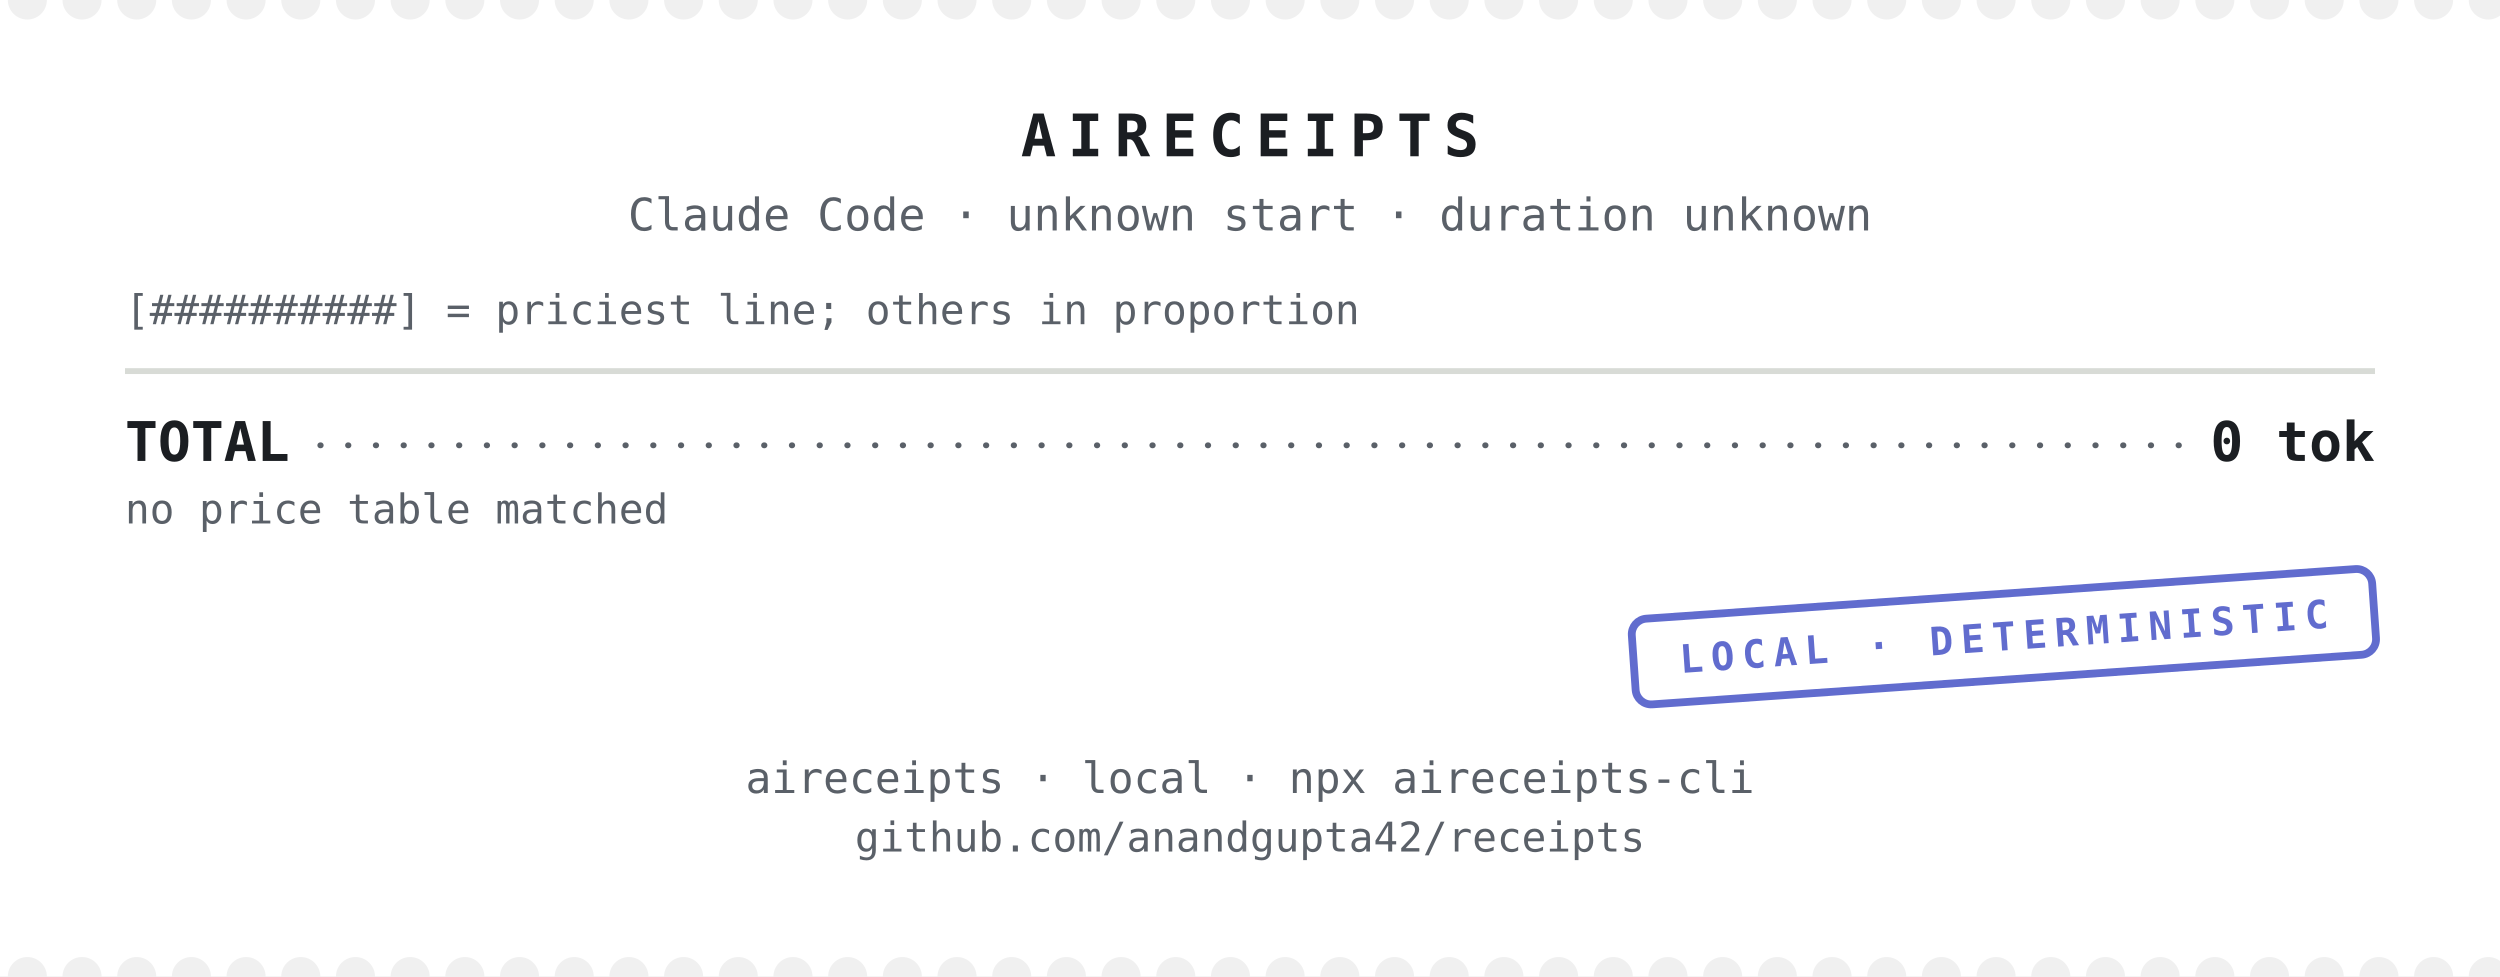
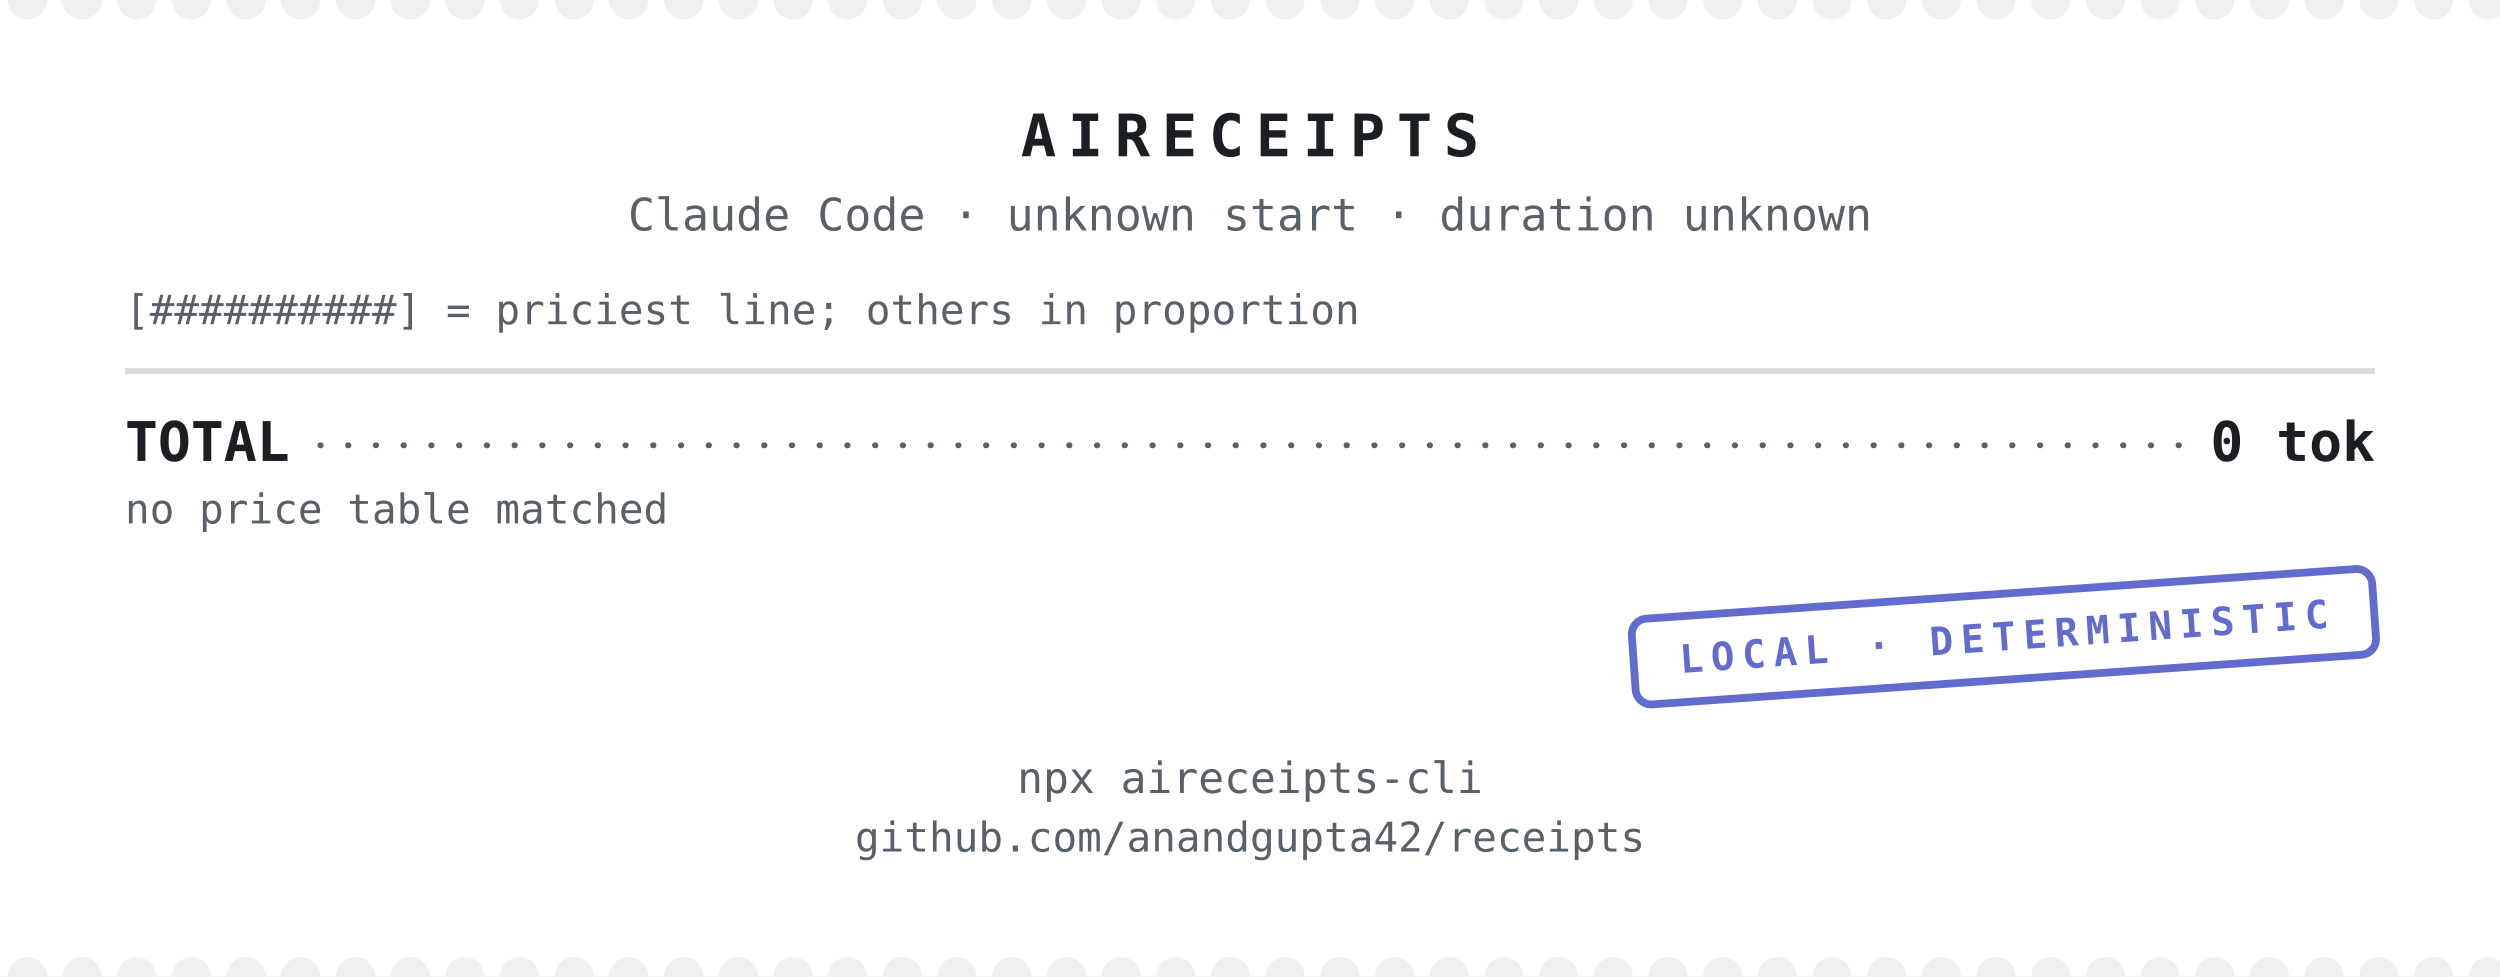
<svg xmlns="http://www.w3.org/2000/svg" width="640" height="250" viewBox="0 0 640 250" font-family="&quot;SF Mono&quot;,&quot;Cascadia Code&quot;,&quot;JetBrains Mono&quot;,Menlo,Consolas,monospace" role="img" aria-label="aireceipts cost receipt">
  <g transform="translate(0 0)">
    <defs>
      <mask id="perf-0" maskUnits="userSpaceOnUse" x="-5" y="-5" width="650" height="260">
        <rect x="0" y="0" width="640" height="250" fill="#FFFFFF" />
        <g class="perf-top">
          <circle cx="7" cy="0" r="5" fill="#000000" />
          <circle cx="21" cy="0" r="5" fill="#000000" />
          <circle cx="35" cy="0" r="5" fill="#000000" />
          <circle cx="49" cy="0" r="5" fill="#000000" />
          <circle cx="63" cy="0" r="5" fill="#000000" />
          <circle cx="77" cy="0" r="5" fill="#000000" />
          <circle cx="91" cy="0" r="5" fill="#000000" />
          <circle cx="105" cy="0" r="5" fill="#000000" />
          <circle cx="119" cy="0" r="5" fill="#000000" />
          <circle cx="133" cy="0" r="5" fill="#000000" />
          <circle cx="147" cy="0" r="5" fill="#000000" />
          <circle cx="161" cy="0" r="5" fill="#000000" />
          <circle cx="175" cy="0" r="5" fill="#000000" />
          <circle cx="189" cy="0" r="5" fill="#000000" />
          <circle cx="203" cy="0" r="5" fill="#000000" />
          <circle cx="217" cy="0" r="5" fill="#000000" />
          <circle cx="231" cy="0" r="5" fill="#000000" />
          <circle cx="245" cy="0" r="5" fill="#000000" />
          <circle cx="259" cy="0" r="5" fill="#000000" />
          <circle cx="273" cy="0" r="5" fill="#000000" />
          <circle cx="287" cy="0" r="5" fill="#000000" />
          <circle cx="301" cy="0" r="5" fill="#000000" />
          <circle cx="315" cy="0" r="5" fill="#000000" />
          <circle cx="329" cy="0" r="5" fill="#000000" />
          <circle cx="343" cy="0" r="5" fill="#000000" />
          <circle cx="357" cy="0" r="5" fill="#000000" />
          <circle cx="371" cy="0" r="5" fill="#000000" />
          <circle cx="385" cy="0" r="5" fill="#000000" />
          <circle cx="399" cy="0" r="5" fill="#000000" />
          <circle cx="413" cy="0" r="5" fill="#000000" />
          <circle cx="427" cy="0" r="5" fill="#000000" />
          <circle cx="441" cy="0" r="5" fill="#000000" />
          <circle cx="455" cy="0" r="5" fill="#000000" />
          <circle cx="469" cy="0" r="5" fill="#000000" />
          <circle cx="483" cy="0" r="5" fill="#000000" />
          <circle cx="497" cy="0" r="5" fill="#000000" />
          <circle cx="511" cy="0" r="5" fill="#000000" />
          <circle cx="525" cy="0" r="5" fill="#000000" />
          <circle cx="539" cy="0" r="5" fill="#000000" />
          <circle cx="553" cy="0" r="5" fill="#000000" />
          <circle cx="567" cy="0" r="5" fill="#000000" />
          <circle cx="581" cy="0" r="5" fill="#000000" />
          <circle cx="595" cy="0" r="5" fill="#000000" />
          <circle cx="609" cy="0" r="5" fill="#000000" />
          <circle cx="623" cy="0" r="5" fill="#000000" />
          <circle cx="637" cy="0" r="5" fill="#000000" />
        </g>
        <g class="perf-bottom">
          <circle cx="7" cy="250" r="5" fill="#000000" />
          <circle cx="21" cy="250" r="5" fill="#000000" />
          <circle cx="35" cy="250" r="5" fill="#000000" />
          <circle cx="49" cy="250" r="5" fill="#000000" />
          <circle cx="63" cy="250" r="5" fill="#000000" />
          <circle cx="77" cy="250" r="5" fill="#000000" />
          <circle cx="91" cy="250" r="5" fill="#000000" />
          <circle cx="105" cy="250" r="5" fill="#000000" />
          <circle cx="119" cy="250" r="5" fill="#000000" />
          <circle cx="133" cy="250" r="5" fill="#000000" />
          <circle cx="147" cy="250" r="5" fill="#000000" />
          <circle cx="161" cy="250" r="5" fill="#000000" />
          <circle cx="175" cy="250" r="5" fill="#000000" />
          <circle cx="189" cy="250" r="5" fill="#000000" />
          <circle cx="203" cy="250" r="5" fill="#000000" />
          <circle cx="217" cy="250" r="5" fill="#000000" />
          <circle cx="231" cy="250" r="5" fill="#000000" />
          <circle cx="245" cy="250" r="5" fill="#000000" />
          <circle cx="259" cy="250" r="5" fill="#000000" />
          <circle cx="273" cy="250" r="5" fill="#000000" />
          <circle cx="287" cy="250" r="5" fill="#000000" />
          <circle cx="301" cy="250" r="5" fill="#000000" />
          <circle cx="315" cy="250" r="5" fill="#000000" />
          <circle cx="329" cy="250" r="5" fill="#000000" />
          <circle cx="343" cy="250" r="5" fill="#000000" />
          <circle cx="357" cy="250" r="5" fill="#000000" />
          <circle cx="371" cy="250" r="5" fill="#000000" />
          <circle cx="385" cy="250" r="5" fill="#000000" />
          <circle cx="399" cy="250" r="5" fill="#000000" />
          <circle cx="413" cy="250" r="5" fill="#000000" />
          <circle cx="427" cy="250" r="5" fill="#000000" />
          <circle cx="441" cy="250" r="5" fill="#000000" />
          <circle cx="455" cy="250" r="5" fill="#000000" />
          <circle cx="469" cy="250" r="5" fill="#000000" />
          <circle cx="483" cy="250" r="5" fill="#000000" />
          <circle cx="497" cy="250" r="5" fill="#000000" />
          <circle cx="511" cy="250" r="5" fill="#000000" />
          <circle cx="525" cy="250" r="5" fill="#000000" />
          <circle cx="539" cy="250" r="5" fill="#000000" />
          <circle cx="553" cy="250" r="5" fill="#000000" />
          <circle cx="567" cy="250" r="5" fill="#000000" />
          <circle cx="581" cy="250" r="5" fill="#000000" />
          <circle cx="595" cy="250" r="5" fill="#000000" />
          <circle cx="609" cy="250" r="5" fill="#000000" />
          <circle cx="623" cy="250" r="5" fill="#000000" />
          <circle cx="637" cy="250" r="5" fill="#000000" />
        </g>
      </mask>
    </defs>
    <rect x="0" y="0" width="640" height="250" fill="#FFFFFF" mask="url(#perf-0)" />
    <text x="320" y="40" font-size="15" fill="#1B1E22" text-anchor="middle" font-weight="700" letter-spacing="3">AIRECEIPTS</text>
    <text x="320" y="59" font-size="11.5" fill="#5A6068" text-anchor="middle">Claude Code · unknown start · duration unknown</text>
    <text x="32" y="83" font-size="10.5" fill="#5A6068" text-anchor="start">[##########] = priciest line; others in proportion</text>
    <line x1="32" y1="95" x2="608" y2="95" stroke="#D8DBD6" stroke-width="1.5" />
    <text x="32" y="118" font-size="14" fill="#1B1E22" text-anchor="start" font-weight="700">TOTAL</text>
    <text x="608" y="118" font-size="14" fill="#1B1E22" text-anchor="end" font-weight="700">0 tok</text>
    <line x1="82" y1="114" x2="558" y2="114" stroke="#5A6068" stroke-width="1.5" stroke-linecap="round" stroke-dasharray="0.1 7" />
    <text x="32" y="134" font-size="10.5" fill="#5A6068" text-anchor="start">no price table matched</text>
    <g class="stamp" opacity="0.8" transform="rotate(-4 513 163)">
      <rect x="418" y="152" width="190" height="22" rx="4" fill="none" stroke="#3947C2" stroke-width="2" />
      <text x="513" y="166.5" font-size="10" fill="#3947C2" text-anchor="middle" font-weight="700" letter-spacing="2">LOCAL · DETERMINISTIC</text>
    </g>
-     <text x="320" y="203" font-size="11" fill="#5A6068" text-anchor="middle">aireceipts · local · npx aireceipts-cli</text>
+     <text x="320" y="203" font-size="11" fill="#5A6068" text-anchor="middle">npx aireceipts-cli</text>
    <text x="320" y="218" font-size="10.5" fill="#5A6068" text-anchor="middle">github.com/anandgupta42/receipts</text>
  </g>
</svg>
